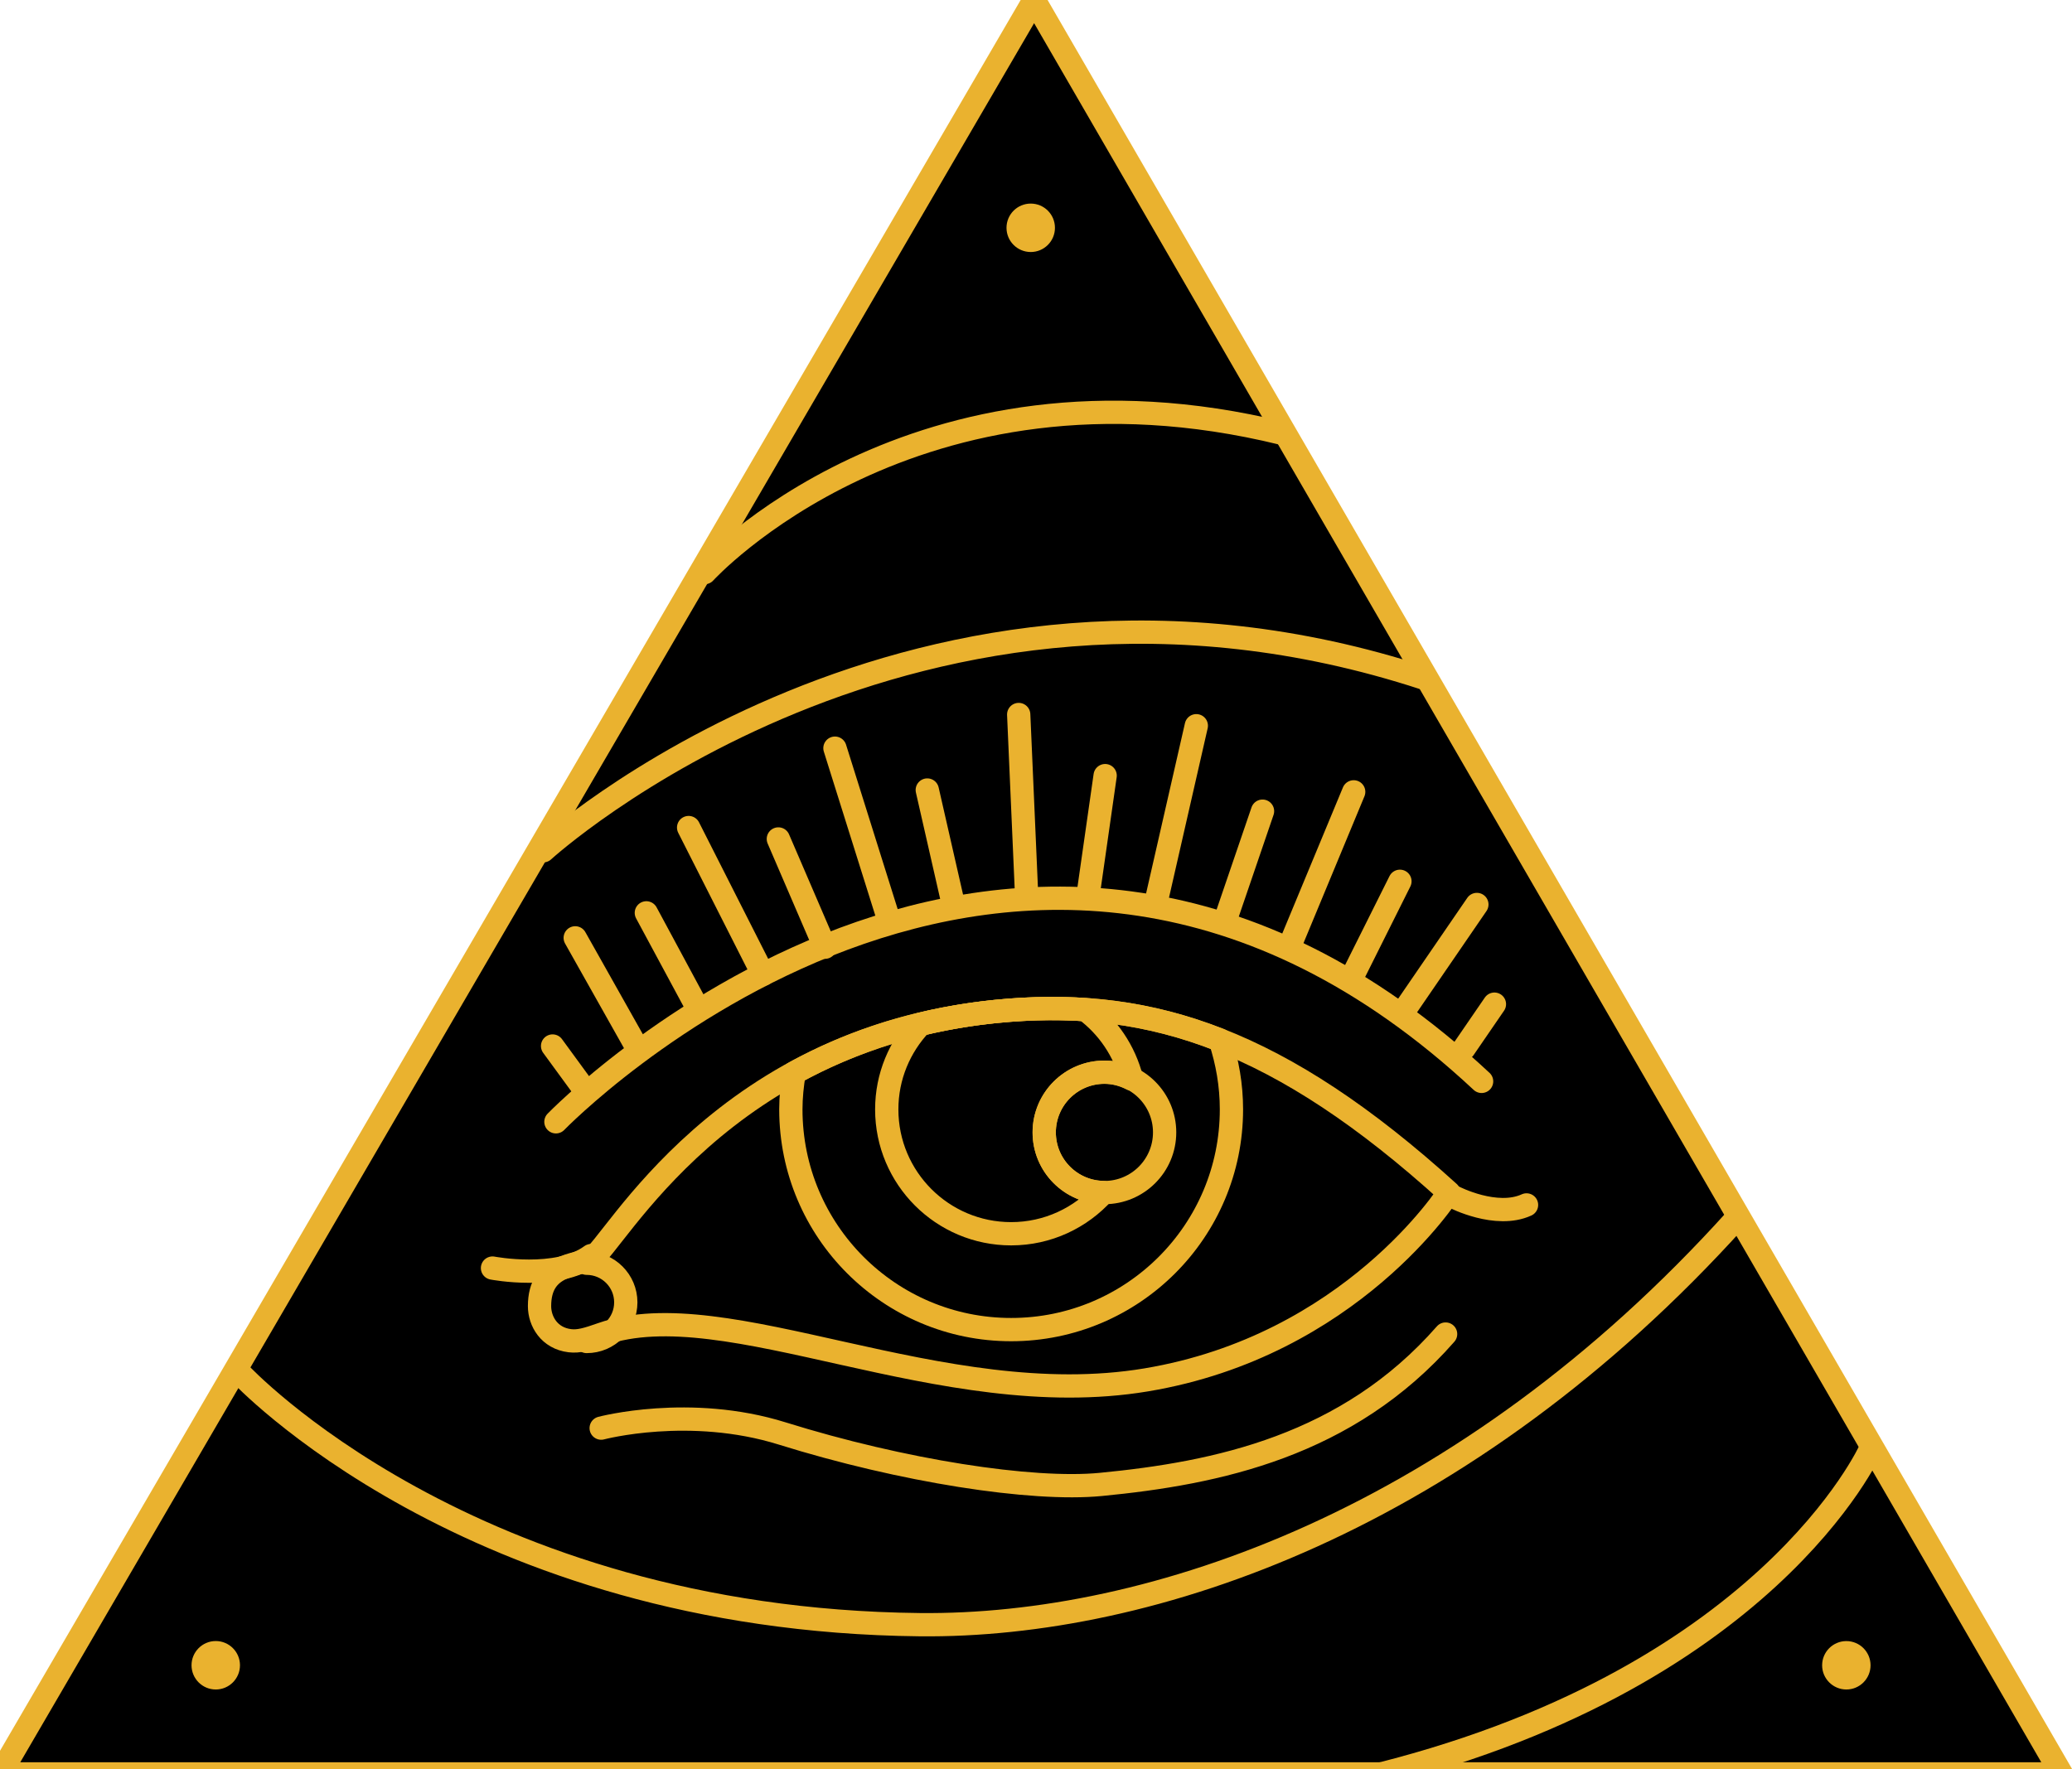
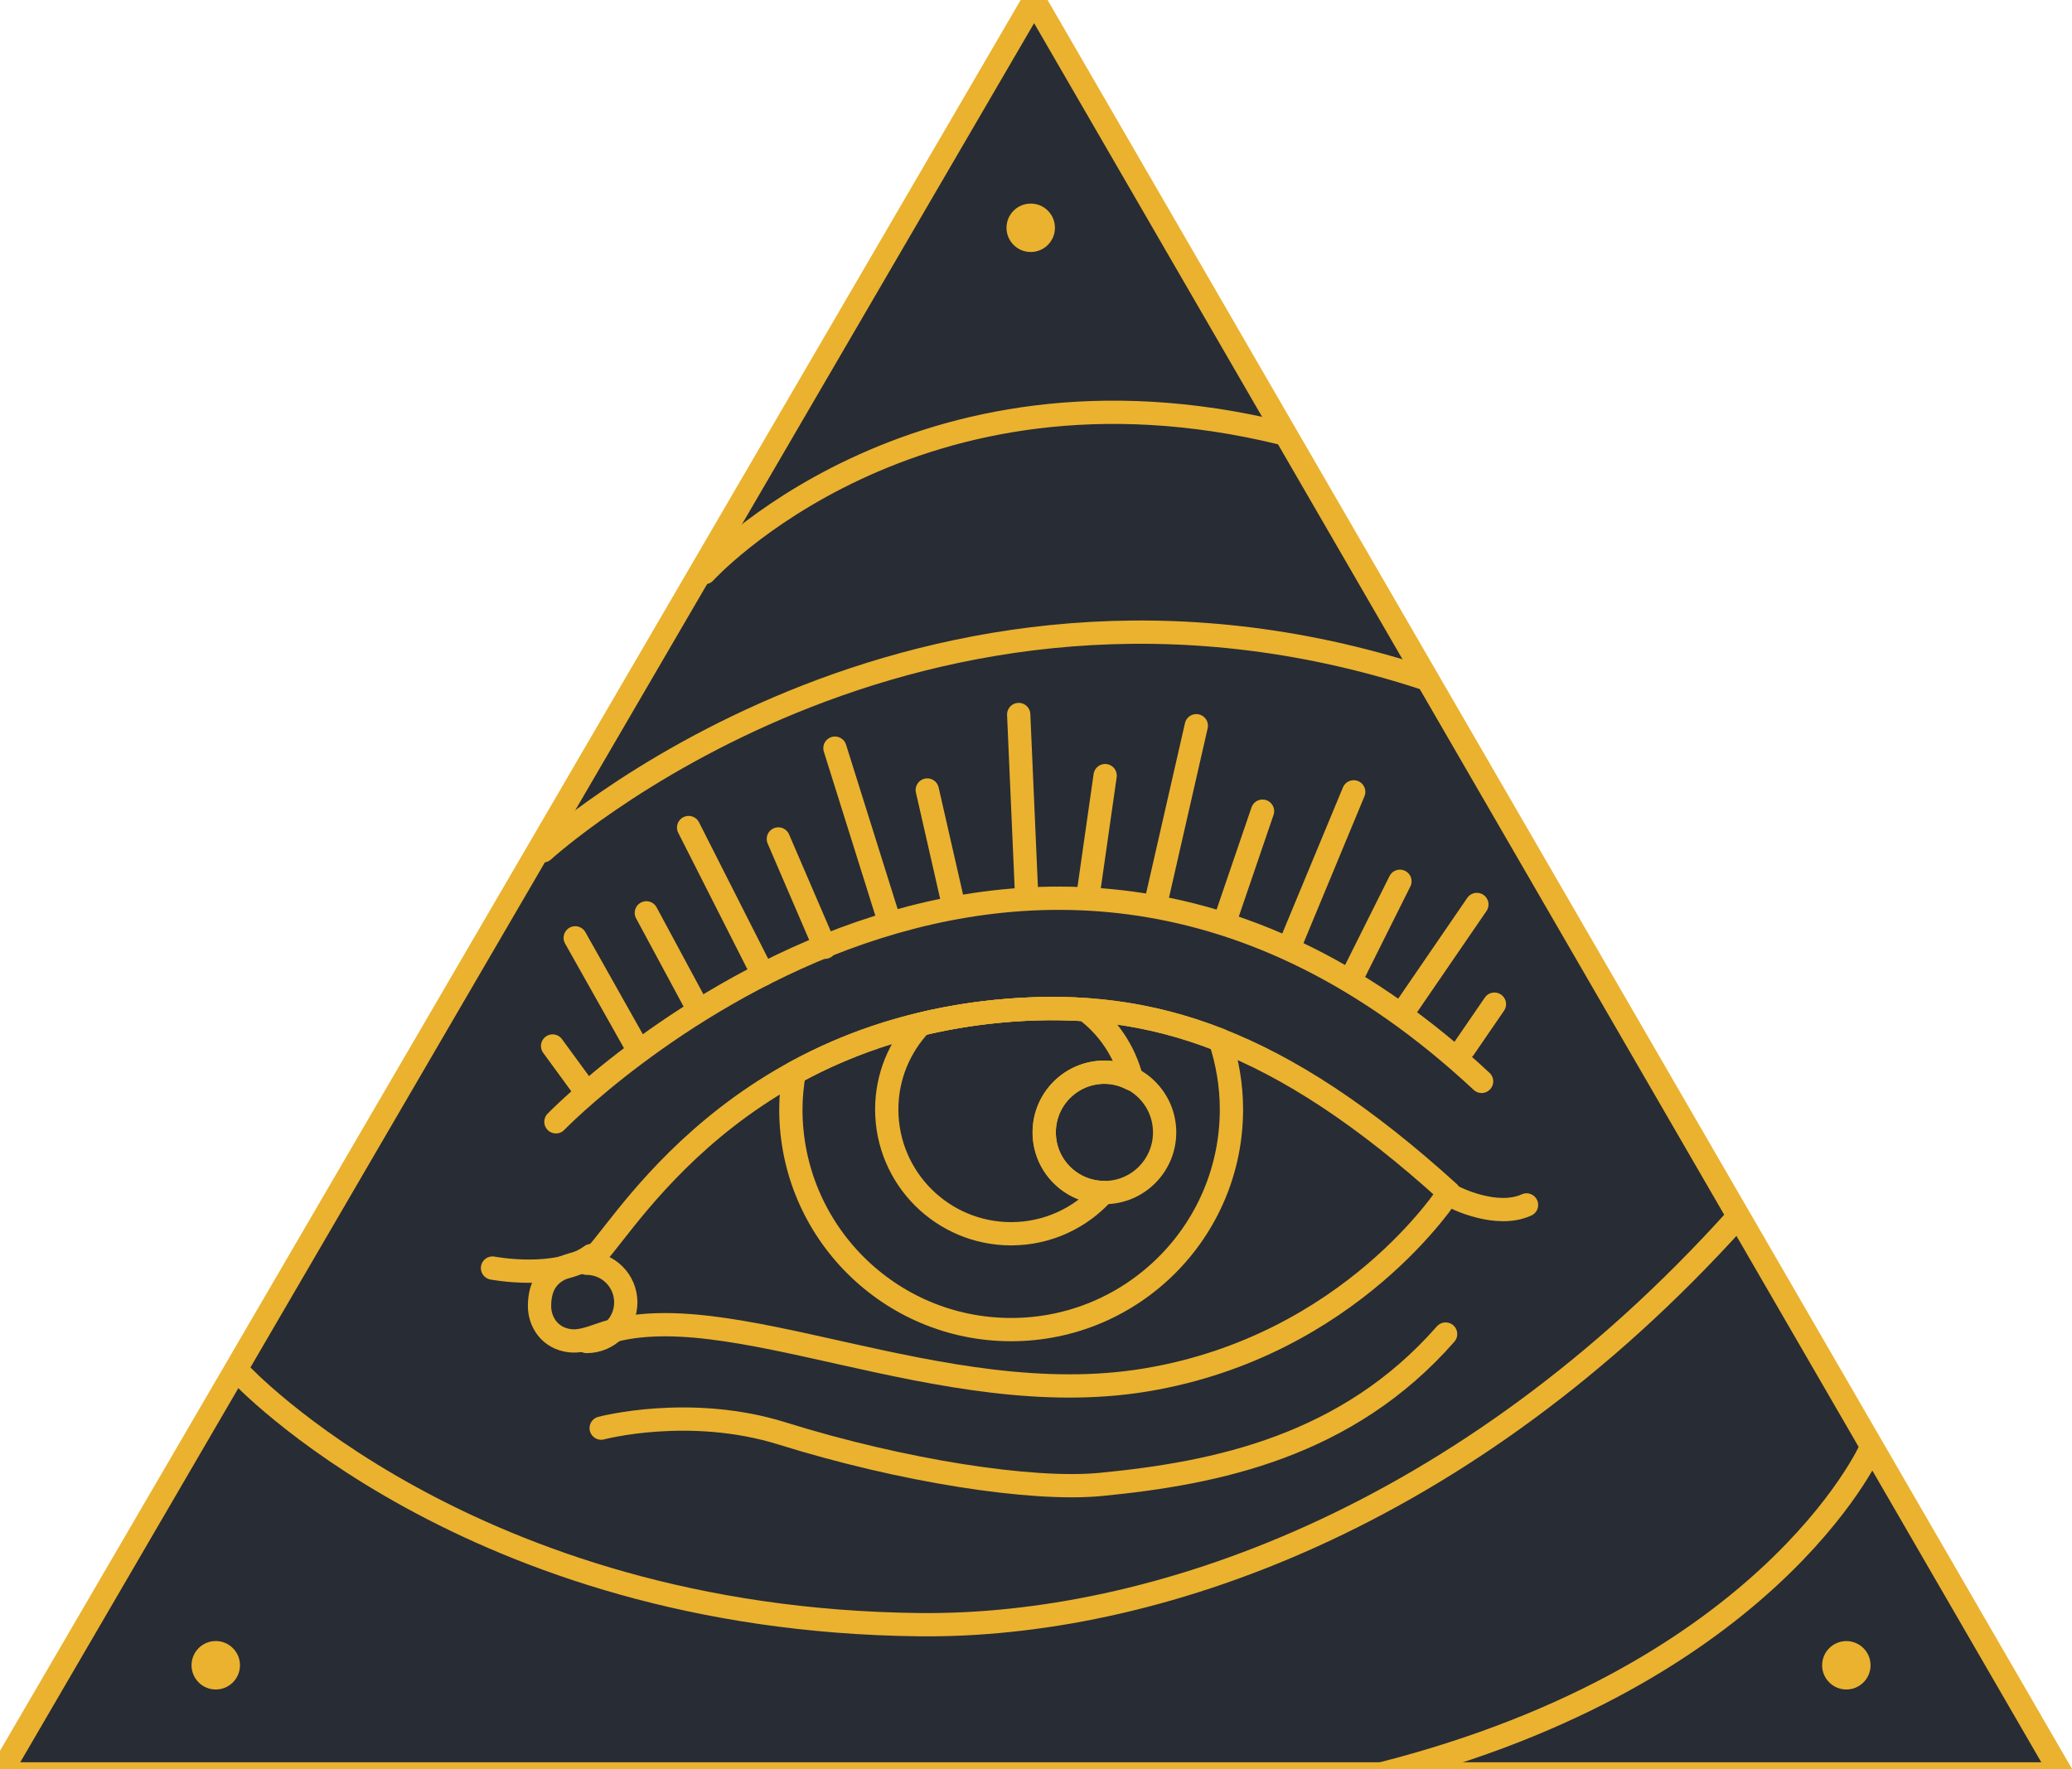
<svg xmlns="http://www.w3.org/2000/svg" version="1.1" x="0px" y="0px" width="89px" height="76px" viewBox="0.5 0.5 89 76" enable-background="new 0.5 0.5 89 76" xml:space="preserve">
  <defs>
</defs>
-   <polygon fill="#000" points="44.92,0.5 0.5,76.717 89.048,76.717 " />
+   <polygon fill="#282C34" points="44.92,0.5 0.5,76.717 89.048,76.717 " />
  <polygon fill="none" stroke="#EAB22F" stroke-linecap="round" stroke-linejoin="round" stroke-miterlimit="10" points="  44.92,0.5 0.5,76.717 89.048,76.717 " />
  <path fill="#EAB22F" d="M10.808,72.049c0,0.574-0.466,1.041-1.04,1.041  c-0.575,0-1.041-0.467-1.041-1.041s0.466-1.041,1.041-1.041  C10.342,71.008,10.808,71.475,10.808,72.049" />
  <path fill="#EAB22F" d="M80.847,72.051c0,0.572-0.465,1.039-1.039,1.039  s-1.041-0.467-1.041-1.039c0-0.576,0.467-1.041,1.041-1.041  S80.847,71.475,80.847,72.051" />
  <path fill="none" stroke="#EAB22F" stroke-linecap="round" stroke-linejoin="round" stroke-miterlimit="10" d="  M23.835,37.054c0,0,15.926-14.575,37.833-7.415" />
  <path fill="none" stroke="#EAB22F" stroke-linecap="round" stroke-linejoin="round" stroke-miterlimit="10" d="  M10.808,59.506c0,0,9.822,10.598,29.199,10.799  c9.93,0.104,23.381-4.467,35.073-17.439" />
  <path fill="none" stroke="#EAB22F" stroke-linecap="round" stroke-linejoin="round" stroke-miterlimit="10" d="  M30.769,25.102c0,0,8.963-9.865,24.809-5.983" />
  <path fill="none" stroke="#EAB22F" stroke-linecap="round" stroke-linejoin="round" stroke-miterlimit="10" d="  M80.847,62.764c0,0-4.48,10.051-21.887,14.166" />
  <path fill="none" stroke="#EAB22F" stroke-linecap="round" stroke-linejoin="round" stroke-miterlimit="10" d="  M62.734,51.739c0,0-4.191,6.58-13.004,8.049c-8.812,1.469-18.045-3.834-23.37-1.969  c-0.645,0.227-1,0.332-1.386,0.285c-0.876-0.107-1.299-0.826-1.299-1.486  c0-1.836,1.612-1.73,2.218-2.033c0.956-0.479,5.596-9.723,17.961-10.68  C49.953,43.433,55.441,45.12,62.734,51.739z" />
  <path fill="none" stroke="#EAB22F" stroke-linecap="round" stroke-linejoin="round" stroke-miterlimit="10" d="  M43.854,43.905c-3.758,0.291-6.799,1.35-9.242,2.692  c-0.086,0.511-0.142,1.033-0.142,1.568c0,5.226,4.237,9.462,9.462,9.462  c5.225,0,9.463-4.236,9.463-9.462c0-1.04-0.176-2.038-0.484-2.976  C49.841,43.979,46.925,43.667,43.854,43.905z" />
  <path fill="none" stroke="#EAB22F" stroke-linecap="round" stroke-linejoin="round" stroke-miterlimit="10" d="  M62.972,51.94c0,0,1.797,0.926,3.098,0.33" />
  <path fill="none" stroke="#EAB22F" stroke-linecap="round" stroke-linejoin="round" stroke-miterlimit="10" d="  M21.655,54.983c0,0,2.785,0.535,4.238-0.537" />
  <path fill="none" stroke="#EAB22F" stroke-linecap="round" stroke-linejoin="round" stroke-miterlimit="10" d="  M24.379,48.699c0,0,19.751-20.404,39.761-1.737" />
  <path fill="none" stroke="#EAB22F" stroke-linecap="round" stroke-linejoin="round" stroke-miterlimit="10" d="  M25.698,54.776c0.928,0,1.682,0.752,1.682,1.68s-0.754,1.682-1.682,1.682" />
  <line fill="none" stroke="#EAB22F" stroke-linecap="round" stroke-linejoin="round" stroke-miterlimit="10" x1="44.257" y1="31.199" x2="44.6" y2="39.039" />
  <line fill="none" stroke="#EAB22F" stroke-linecap="round" stroke-linejoin="round" stroke-miterlimit="10" x1="36.364" y1="32.645" x2="38.714" y2="40.132" />
  <line fill="none" stroke="#EAB22F" stroke-linecap="round" stroke-linejoin="round" stroke-miterlimit="10" x1="30.079" y1="36.056" x2="33.274" y2="42.364" />
  <line fill="none" stroke="#EAB22F" stroke-linecap="round" stroke-linejoin="round" stroke-miterlimit="10" x1="40.33" y1="34.443" x2="41.455" y2="39.38" />
  <line fill="none" stroke="#EAB22F" stroke-linecap="round" stroke-linejoin="round" stroke-miterlimit="10" x1="33.933" y1="36.546" x2="35.935" y2="41.198" />
  <line fill="none" stroke="#EAB22F" stroke-linecap="round" stroke-linejoin="round" stroke-miterlimit="10" x1="28.263" y1="39.721" x2="30.415" y2="43.719" />
  <line fill="none" stroke="#EAB22F" stroke-linecap="round" stroke-linejoin="round" stroke-miterlimit="10" x1="25.208" y1="40.795" x2="27.874" y2="45.532" />
  <line fill="none" stroke="#EAB22F" stroke-linecap="round" stroke-linejoin="round" stroke-miterlimit="10" x1="24.236" y1="45.442" x2="25.599" y2="47.307" />
  <line fill="none" stroke="#EAB22F" stroke-linecap="round" stroke-linejoin="round" stroke-miterlimit="10" x1="60.632" y1="38.365" x2="58.603" y2="42.428" />
  <line fill="none" stroke="#EAB22F" stroke-linecap="round" stroke-linejoin="round" stroke-miterlimit="10" x1="63.937" y1="39.361" x2="60.873" y2="43.831" />
  <line fill="none" stroke="#EAB22F" stroke-linecap="round" stroke-linejoin="round" stroke-miterlimit="10" x1="64.691" y1="43.644" x2="63.384" y2="45.549" />
  <line fill="none" stroke="#EAB22F" stroke-linecap="round" stroke-linejoin="round" stroke-miterlimit="10" x1="51.886" y1="31.681" x2="50.216" y2="38.998" />
  <line fill="none" stroke="#EAB22F" stroke-linecap="round" stroke-linejoin="round" stroke-miterlimit="10" x1="58.646" y1="34.522" x2="55.921" y2="41.087" />
  <line fill="none" stroke="#EAB22F" stroke-linecap="round" stroke-linejoin="round" stroke-miterlimit="10" x1="47.97" y1="33.825" x2="47.253" y2="38.843" />
  <line fill="none" stroke="#EAB22F" stroke-linecap="round" stroke-linejoin="round" stroke-miterlimit="10" x1="54.73" y1="35.352" x2="53.179" y2="39.892" />
  <path fill="none" stroke="#EAB22F" stroke-linecap="round" stroke-linejoin="round" stroke-miterlimit="10" d="  M26.323,61.86c0,0,3.799-1.012,7.775,0.23c5.142,1.605,10.715,2.477,13.684,2.189  c4.99-0.482,10.596-1.646,14.812-6.461" />
  <circle fill="none" stroke="#EAB22F" stroke-linecap="round" stroke-linejoin="round" stroke-miterlimit="10" cx="47.939" cy="49.153" r="2.586" />
  <path fill="none" stroke="#EAB22F" stroke-linecap="round" stroke-linejoin="round" stroke-miterlimit="10" d="  M43.854,43.905c-1.363,0.105-2.627,0.316-3.807,0.601  c-0.901,0.957-1.458,2.242-1.458,3.66c0,2.95,2.394,5.343,5.343,5.343  c1.577,0,2.991-0.688,3.967-1.773c-1.408-0.021-2.546-1.166-2.546-2.582  c0-1.428,1.158-2.586,2.585-2.586c0.424,0,0.818,0.112,1.17,0.293  c-0.305-1.211-1.023-2.256-1.994-2.979C46.039,43.809,44.957,43.821,43.854,43.905z  " />
  <path fill="#EAB22F" d="M45.814,10.288c0,0.574-0.465,1.04-1.04,1.04  c-0.575,0-1.041-0.466-1.041-1.04c0-0.575,0.466-1.041,1.041-1.041  C45.349,9.247,45.814,9.712,45.814,10.288" />
</svg>
